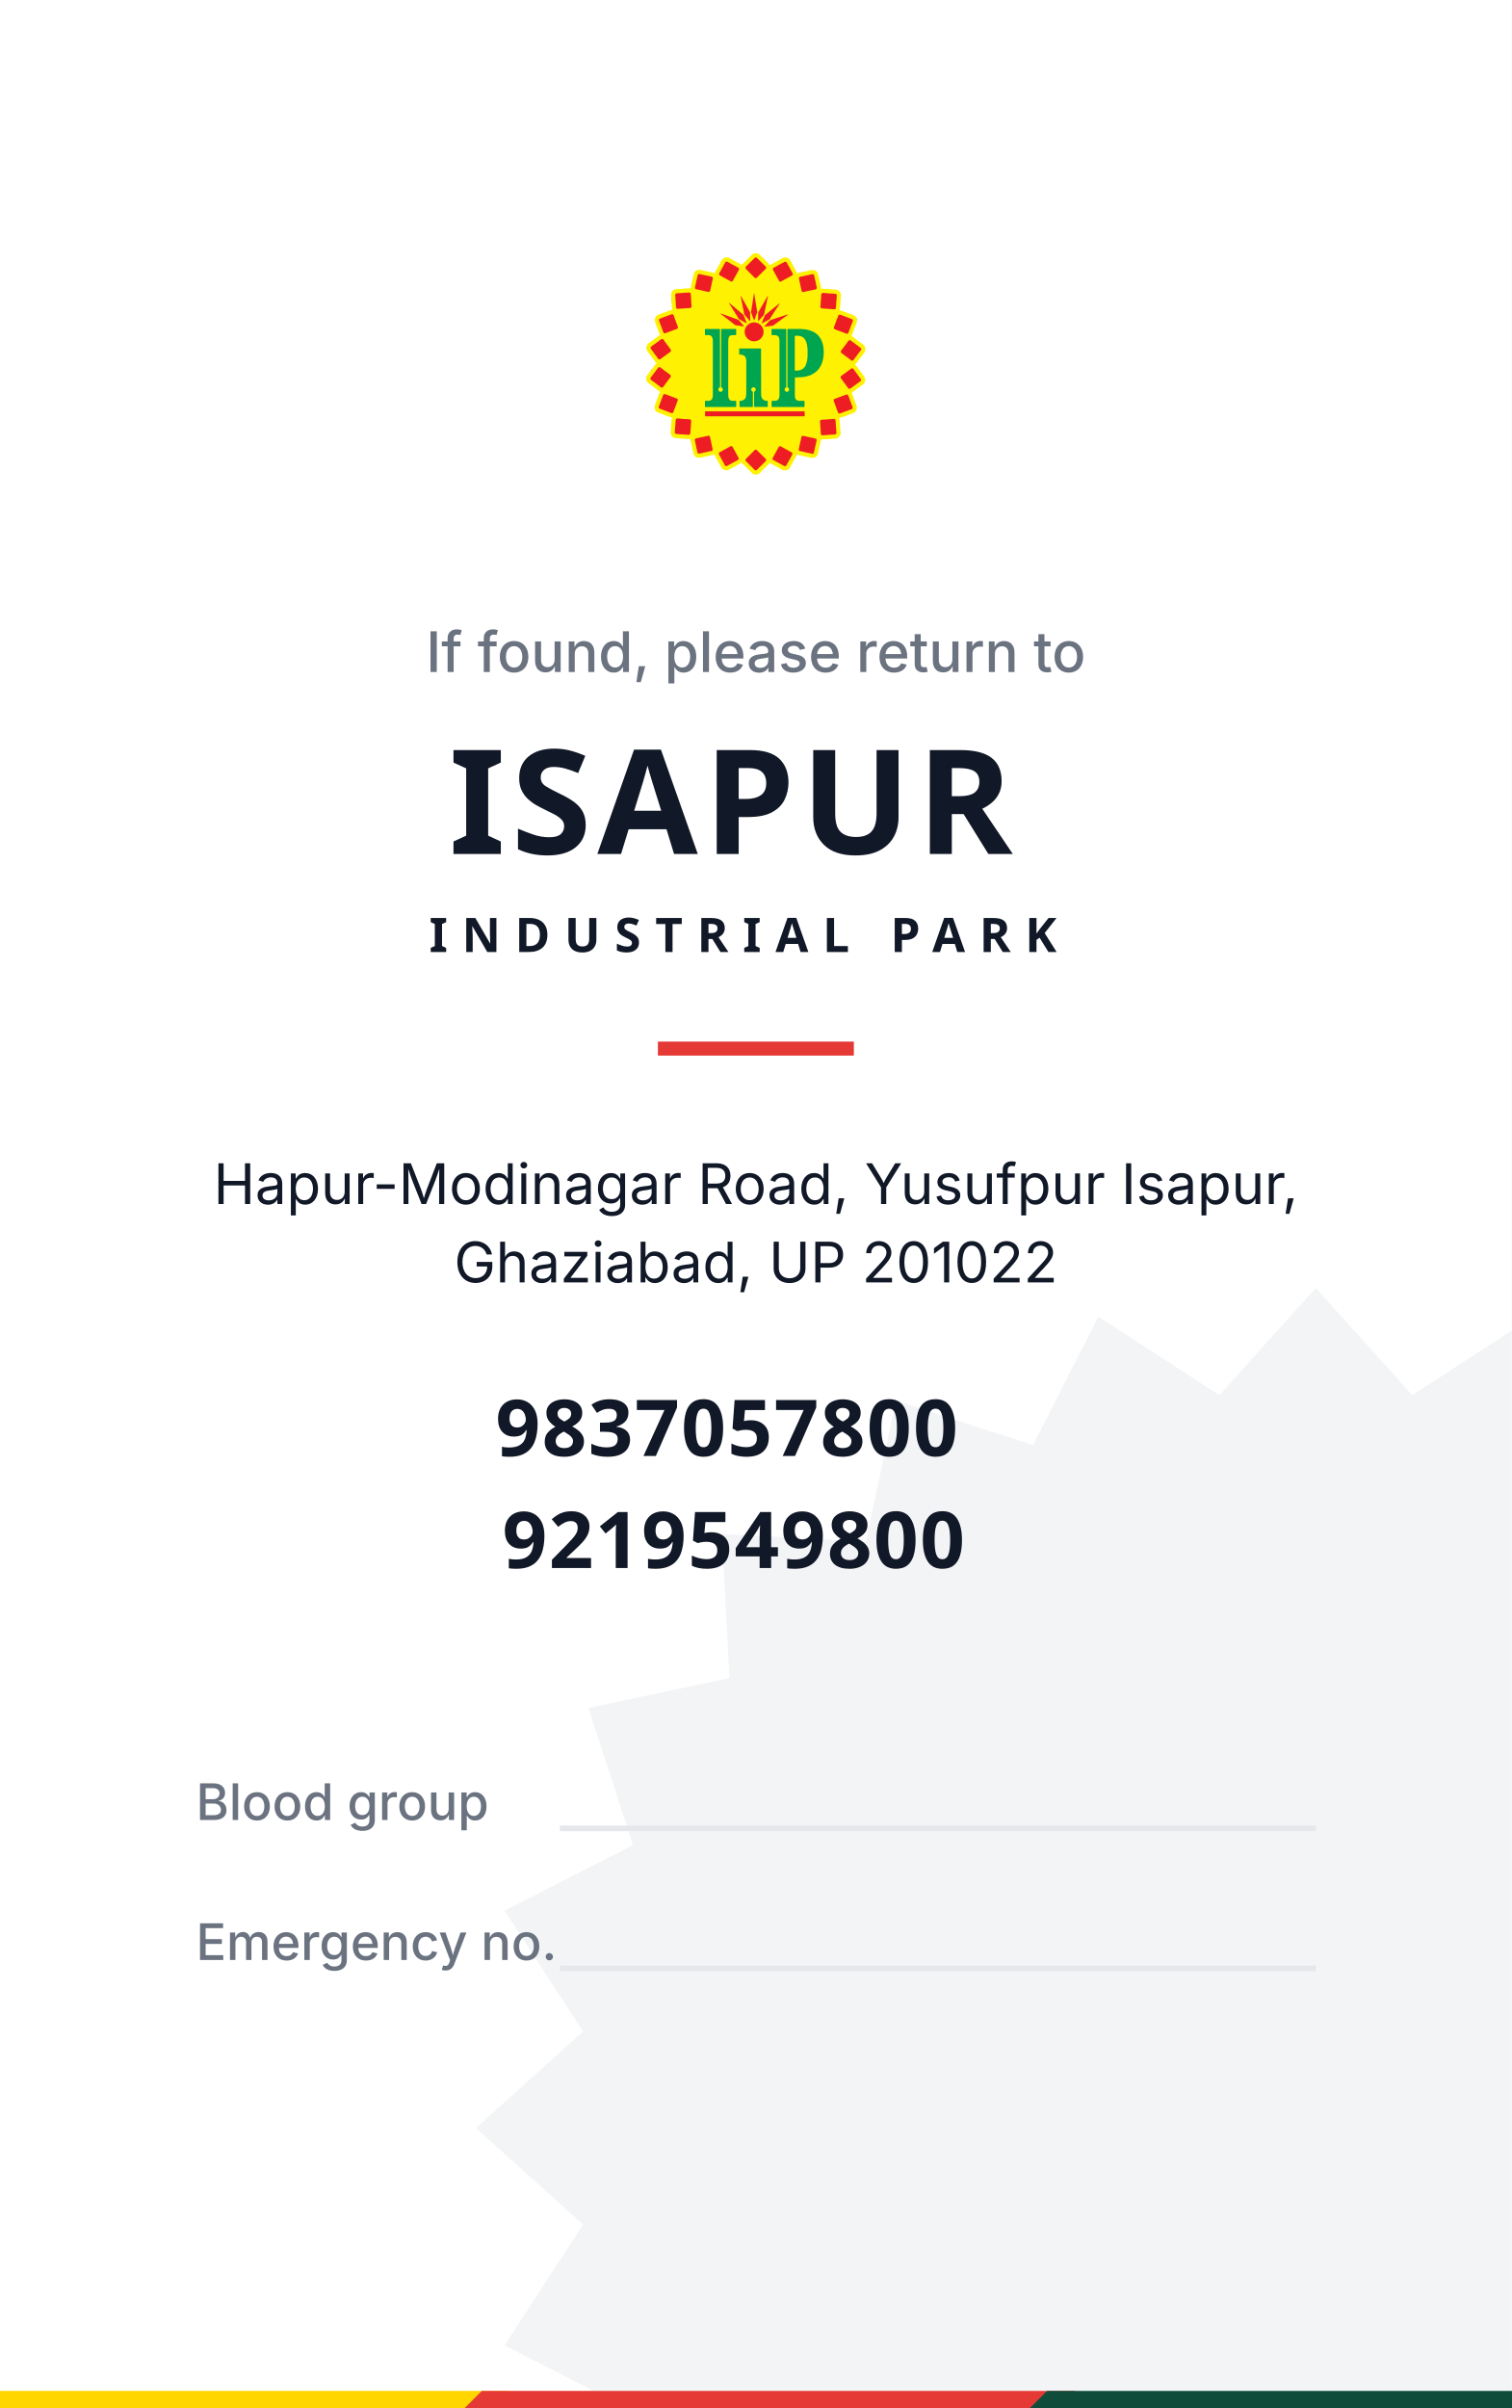
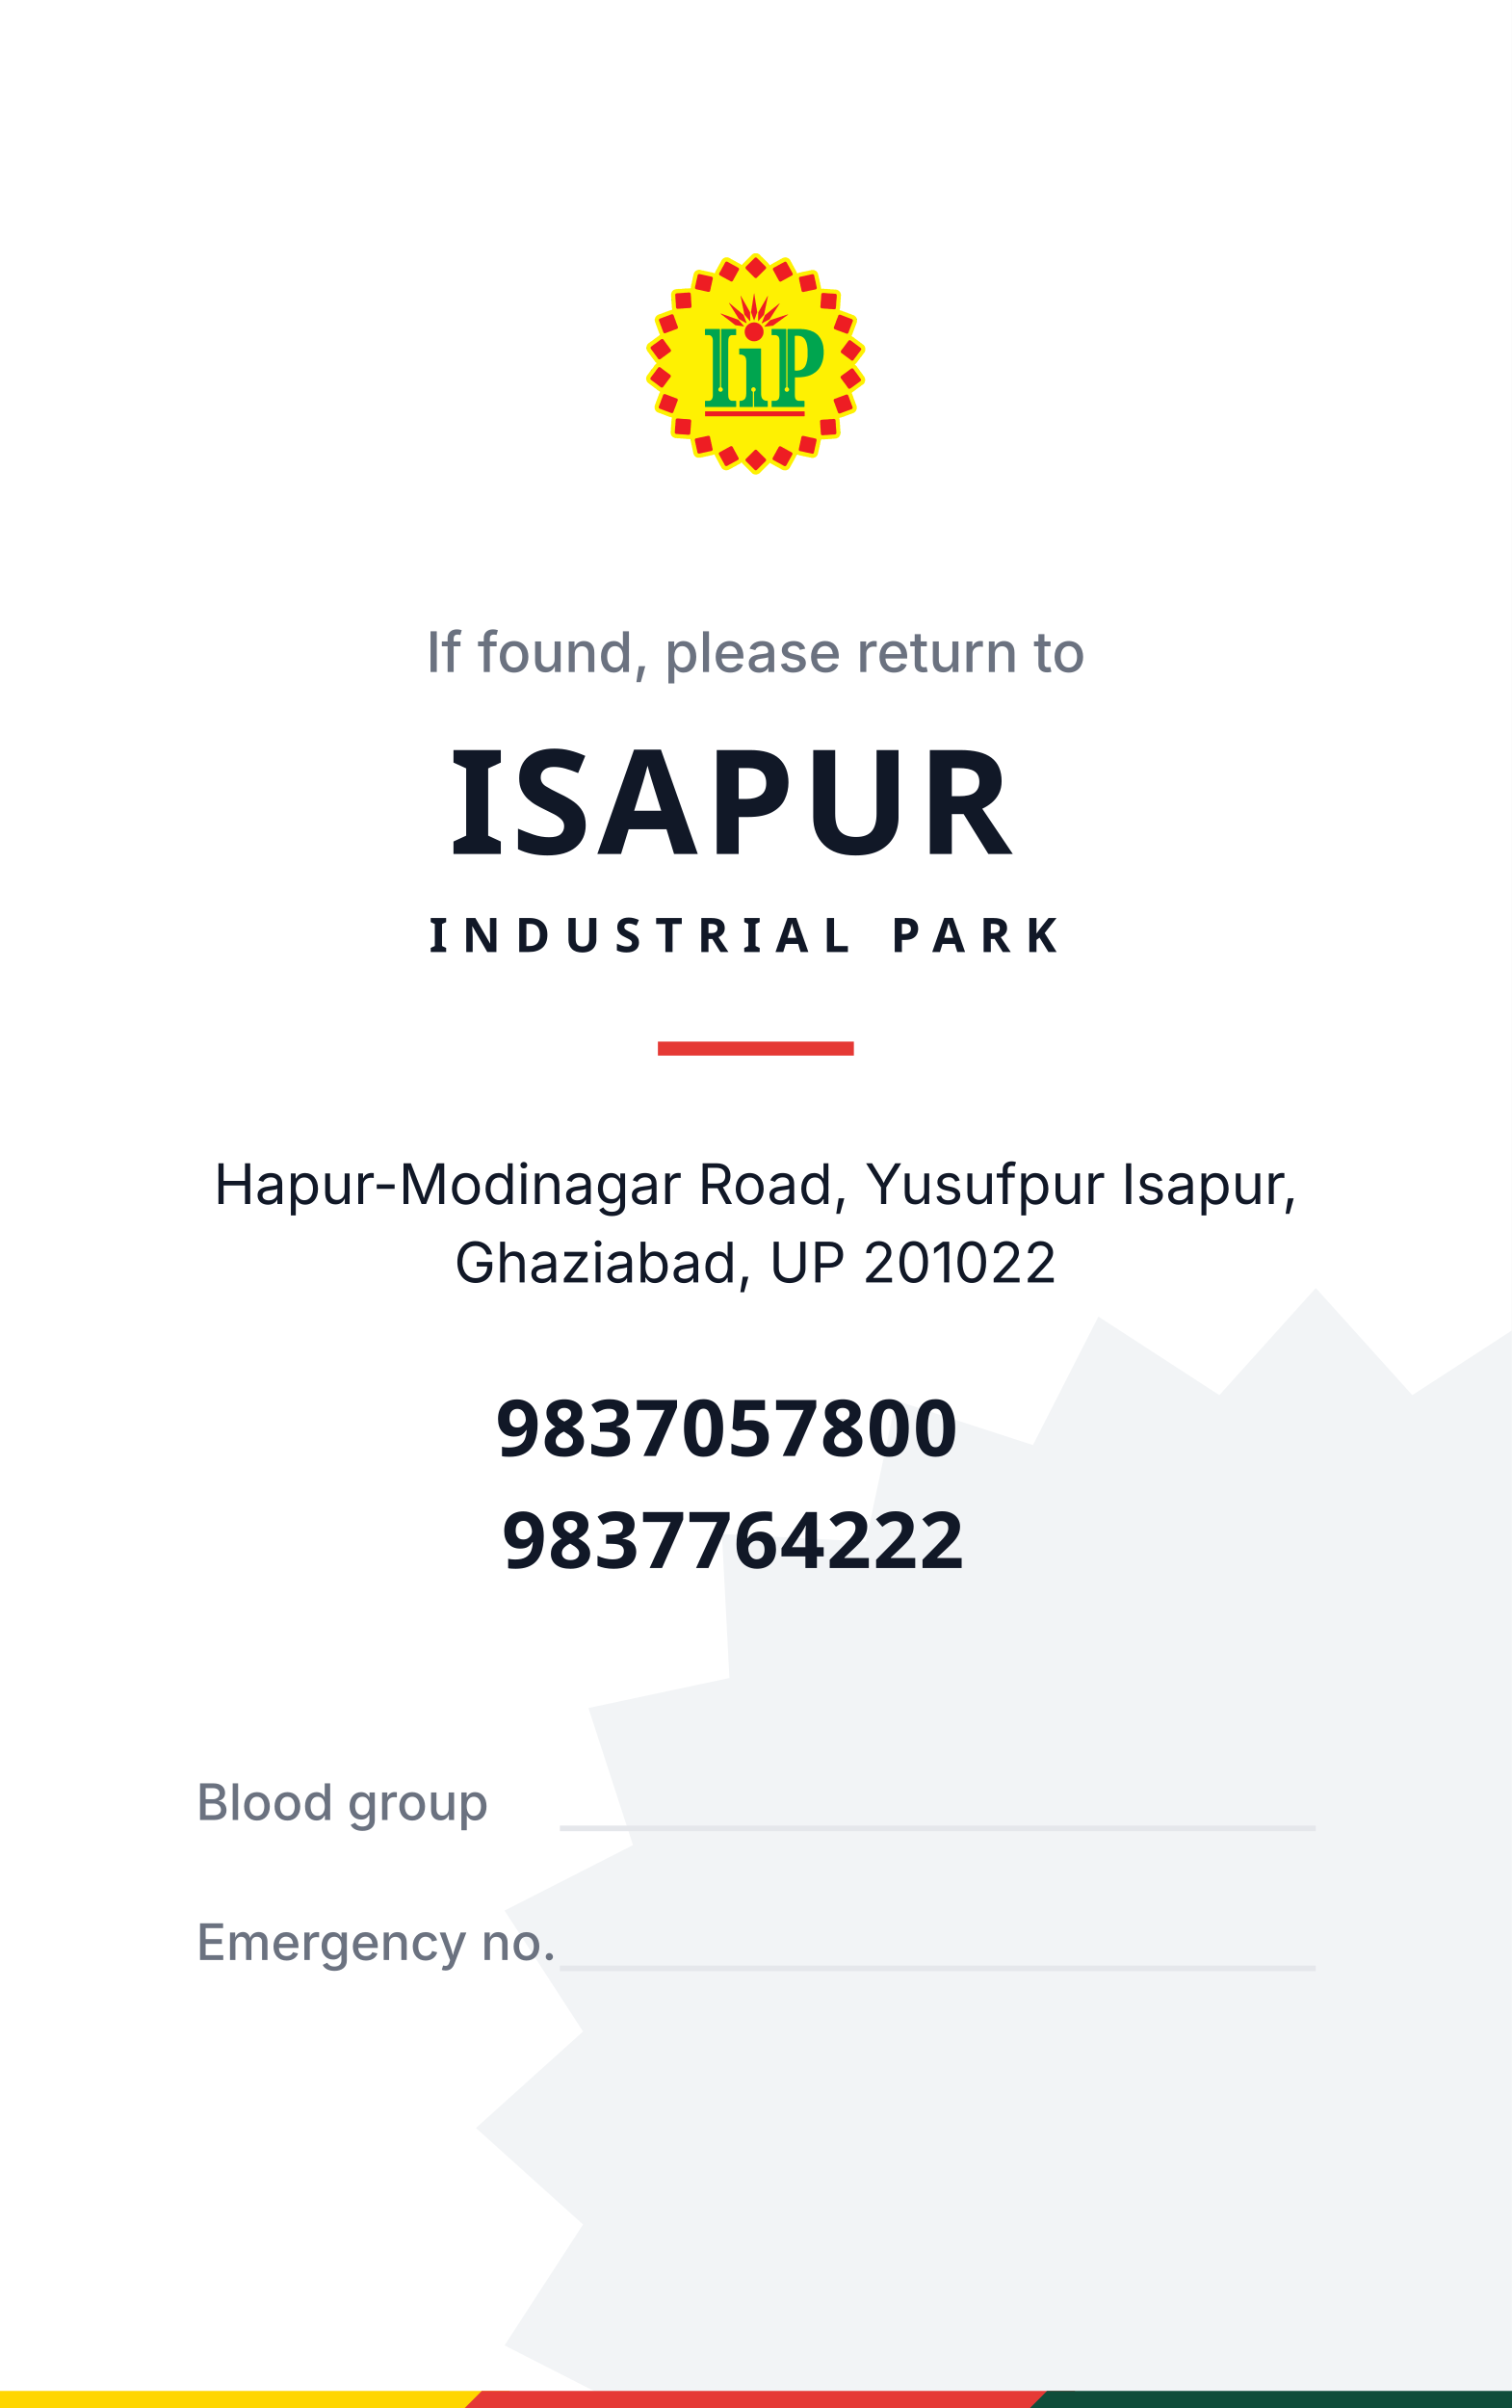
<svg xmlns="http://www.w3.org/2000/svg" xmlns:xlink="http://www.w3.org/1999/xlink" viewBox="0 0 540 860" width="54mm" height="86mm">
  <defs>
    <path id="iip-b-base" d="M1472 18 L1467 21 L1463 21 L1446 31 L1315 162 L1313 167 L1308 172 L1299 170 L1292 163 L1281 158 L1277 154 L1257 146 L1253 142 L1236 134 L1217 121 L1209 119 L1205 115 L1188 107 L1184 103 L1170 98 L1151 85 L1131 75 L1127 75 L1122 72 L1088 72 L1083 75 L1074 76 L1070 80 L1059 85 L1042 102 L1036 111 L1010 161 L1006 165 L998 182 L994 186 L993 192 L988 198 L974 227 L967 234 L966 240 L961 246 L960 252 L951 266 L950 278 L942 285 L924 276 L917 276 L903 270 L887 270 L876 264 L863 264 L858 261 L851 261 L846 258 L836 258 L831 255 L821 255 L816 252 L809 252 L792 246 L779 246 L774 243 L767 243 L750 237 L725 237 L720 240 L707 243 L690 253 L676 267 L671 278 L666 284 L666 288 L663 293 L663 303 L660 308 L660 315 L654 332 L654 342 L651 347 L648 372 L642 389 L639 414 L630 440 L630 453 L627 458 L627 477 L620 485 L608 486 L605 484 L600 484 L597 486 L545 486 L540 489 L512 489 L507 492 L452 492 L447 495 L428 495 L423 498 L416 498 L399 505 L390 511 L376 525 L369 539 L369 543 L363 557 L363 603 L366 608 L366 651 L369 656 L369 693 L372 698 L372 741 L375 746 L378 765 L369 774 L362 774 L348 780 L341 780 L330 786 L326 786 L315 792 L293 798 L267 810 L260 810 L243 819 L230 822 L219 828 L212 828 L207 831 L203 831 L177 844 L160 861 L150 878 L150 882 L144 896 L144 915 L147 920 L147 930 L156 950 L156 954 L159 959 L162 972 L168 983 L171 996 L177 1007 L177 1011 L180 1016 L183 1029 L189 1040 L192 1053 L198 1064 L201 1077 L210 1094 L213 1104 L203 1115 L198 1117 L188 1127 L177 1132 L167 1142 L156 1147 L146 1157 L141 1159 L110 1184 L87 1198 L80 1205 L63 1216 L49 1230 L43 1239 L36 1256 L36 1263 L33 1268 L33 1290 L36 1295 L36 1302 L40 1313 L44 1317 L49 1328 L65 1347 L73 1361 L83 1371 L91 1385 L98 1392 L103 1403 L113 1413 L124 1430 L134 1440 L151 1466 L169 1481 L169 1485 L142 1512 L119 1547 L97 1572 L89 1586 L79 1596 L71 1610 L64 1617 L62 1622 L40 1650 L30 1676 L30 1701 L33 1706 L36 1719 L43 1733 L60 1750 L65 1752 L75 1762 L80 1764 L87 1771 L92 1773 L99 1780 L104 1782 L111 1789 L116 1791 L123 1798 L128 1800 L135 1807 L164 1827 L177 1840 L188 1845 L195 1852 L206 1857 L216 1868 L204 1889 L204 1893 L198 1904 L195 1917 L189 1928 L189 1932 L183 1943 L180 1956 L174 1967 L171 1980 L165 1991 L165 1995 L162 2000 L159 2013 L153 2024 L150 2037 L144 2048 L144 2064 L141 2069 L141 2073 L144 2078 L144 2094 L154 2114 L165 2128 L185 2141 L189 2141 L200 2147 L222 2153 L248 2165 L255 2165 L272 2174 L285 2177 L296 2183 L300 2183 L311 2189 L324 2192 L335 2198 L339 2198 L344 2201 L351 2201 L356 2204 L366 2204 L373 2210 L372 2226 L369 2231 L369 2253 L366 2258 L366 2298 L363 2303 L363 2334 L360 2339 L360 2382 L357 2387 L357 2418 L360 2423 L360 2433 L370 2453 L384 2467 L407 2480 L414 2480 L419 2483 L441 2483 L446 2486 L483 2486 L488 2489 L522 2489 L527 2492 L561 2492 L566 2495 L617 2496 L624 2504 L624 2523 L627 2528 L627 2538 L630 2543 L630 2550 L633 2555 L633 2565 L639 2582 L639 2592 L642 2597 L642 2607 L645 2612 L645 2619 L648 2624 L648 2634 L654 2651 L654 2664 L657 2669 L660 2688 L670 2711 L684 2728 L702 2740 L711 2741 L716 2744 L756 2744 L761 2741 L786 2738 L803 2732 L813 2732 L830 2726 L855 2723 L860 2720 L867 2720 L884 2714 L909 2711 L914 2708 L918 2708 L923 2705 L930 2705 L935 2701 L939 2701 L944 2706 L948 2714 L948 2718 L966 2750 L967 2756 L971 2760 L979 2777 L983 2781 L994 2804 L1002 2816 L1003 2822 L1007 2826 L1018 2849 L1022 2853 L1039 2885 L1050 2896 L1067 2906 L1071 2906 L1085 2912 L1113 2912 L1118 2909 L1131 2906 L1184 2878 L1188 2874 L1229 2854 L1248 2841 L1283 2824 L1296 2811 L1305 2809 L1310 2814 L1312 2819 L1449 2956 L1460 2963 L1464 2963 L1469 2966 L1476 2966 L1481 2969 L1506 2969 L1511 2966 L1524 2963 L1532 2957 L1538 2956 L1682 2813 L1698 2824 L1730 2841 L1734 2845 L1742 2847 L1761 2860 L1775 2865 L1779 2869 L1802 2880 L1814 2888 L1820 2889 L1827 2896 L1853 2909 L1857 2909 L1862 2912 L1878 2912 L1881 2914 L1886 2914 L1889 2912 L1902 2912 L1913 2906 L1917 2906 L1925 2902 L1945 2882 L1950 2871 L1955 2865 L1956 2859 L1960 2855 L1968 2838 L1972 2834 L1980 2817 L1984 2813 L1995 2790 L1999 2786 L2013 2757 L2017 2753 L2018 2747 L2023 2741 L2037 2709 L2045 2702 L2049 2702 L2069 2711 L2076 2711 L2081 2714 L2091 2714 L2096 2717 L2103 2717 L2108 2720 L2115 2720 L2132 2726 L2145 2726 L2150 2729 L2160 2729 L2177 2735 L2190 2735 L2207 2741 L2220 2741 L2237 2747 L2262 2747 L2267 2744 L2280 2741 L2294 2734 L2311 2717 L2321 2697 L2321 2690 L2324 2685 L2324 2678 L2330 2661 L2330 2651 L2336 2634 L2336 2624 L2339 2619 L2339 2612 L2345 2595 L2345 2582 L2351 2568 L2351 2555 L2354 2550 L2354 2540 L2357 2535 L2357 2525 L2360 2520 L2360 2507 L2366 2500 L2412 2501 L2417 2498 L2454 2498 L2459 2495 L2505 2495 L2510 2492 L2541 2492 L2546 2489 L2565 2489 L2594 2476 L2608 2462 L2609 2456 L2614 2450 L2621 2436 L2621 2426 L2624 2421 L2624 2399 L2621 2394 L2621 2357 L2618 2352 L2618 2309 L2615 2304 L2615 2267 L2612 2262 L2612 2237 L2609 2232 L2608 2216 L2615 2210 L2628 2210 L2648 2201 L2655 2201 L2660 2198 L2673 2195 L2690 2186 L2703 2183 L2714 2177 L2721 2177 L2738 2168 L2769 2159 L2780 2153 L2784 2153 L2795 2147 L2799 2147 L2810 2140 L2827 2123 L2840 2094 L2840 2060 L2837 2055 L2837 2048 L2825 2022 L2819 2000 L2813 1989 L2810 1976 L2801 1959 L2789 1919 L2783 1908 L2783 1904 L2774 1884 L2774 1880 L2784 1869 L2810 1852 L2820 1842 L2825 1840 L2844 1824 L2858 1816 L2865 1809 L2891 1792 L2901 1782 L2927 1765 L2938 1754 L2944 1745 L2945 1736 L2951 1725 L2951 1715 L2954 1710 L2954 1706 L2951 1701 L2951 1688 L2938 1659 L2928 1649 L2914 1626 L2907 1619 L2899 1605 L2889 1595 L2881 1581 L2874 1574 L2866 1560 L2856 1550 L2839 1524 L2815 1503 L2815 1499 L2820 1494 L2825 1492 L2839 1478 L2841 1473 L2851 1463 L2853 1458 L2878 1427 L2886 1413 L2908 1388 L2916 1374 L2926 1364 L2931 1353 L2941 1343 L2947 1334 L2954 1314 L2954 1280 L2947 1260 L2933 1240 L2916 1229 L2906 1219 L2892 1211 L2879 1198 L2868 1193 L2858 1183 L2844 1175 L2837 1168 L2820 1157 L2798 1138 L2778 1127 L2771 1119 L2771 1115 L2776 1109 L2783 1095 L2786 1082 L2792 1071 L2795 1058 L2801 1047 L2804 1034 L2810 1023 L2813 1010 L2819 999 L2822 986 L2828 975 L2831 962 L2837 951 L2837 947 L2843 933 L2843 896 L2833 873 L2822 859 L2817 857 L2810 850 L2799 843 L2786 840 L2760 828 L2729 819 L2721 813 L2717 813 L2712 810 L2690 804 L2679 798 L2657 792 L2640 783 L2621 780 L2612 771 L2612 767 L2615 762 L2615 755 L2618 750 L2618 722 L2621 717 L2621 674 L2624 669 L2624 635 L2627 630 L2627 590 L2630 585 L2630 569 L2627 564 L2627 557 L2617 534 L2597 514 L2577 504 L2570 504 L2565 501 L2534 501 L2529 498 L2489 498 L2484 495 L2456 495 L2451 492 L2405 492 L2400 489 L2381 489 L2376 492 L2370 491 L2363 483 L2363 467 L2360 462 L2360 452 L2354 435 L2351 410 L2345 393 L2342 368 L2339 363 L2339 356 L2333 339 L2333 329 L2330 324 L2330 317 L2327 312 L2324 293 L2321 288 L2321 284 L2316 278 L2311 267 L2300 256 L2291 250 L2268 240 L2231 240 L2220 246 L2204 246 L2190 252 L2180 252 L2175 255 L2165 255 L2160 258 L2150 258 L2145 261 L2120 264 L2115 267 L2108 267 L2091 273 L2081 273 L2076 276 L2069 276 L2048 285 L2040 278 L2036 263 L2028 251 L2023 237 L2019 233 L1997 192 L1996 186 L1989 179 L1969 138 L1965 134 L1948 102 L1934 88 L1917 78 L1913 78 L1899 72 L1877 72 L1872 75 L1865 75 L1860 78 L1856 78 L1842 85 L1838 89 L1824 94 L1805 107 L1782 118 L1778 122 L1755 133 L1751 137 L1737 142 L1718 155 L1701 163 L1694 170 L1682 177 L1674 170 L1672 165 L1662 155 L1660 150 L1577 67 L1572 65 L1541 31 L1515 18Z" />
    <path id="iip-b-red" d="M1489 2637 L1479 2642 L1361 2760 L1356 2767 L1355 2776 L1358 2787 L1479 2908 L1490 2913 L1496 2913 L1504 2910 L1626 2789 L1631 2779 L1631 2771 L1626 2761 L1503 2639Z M1811 2592 L1805 2595 L1795 2607 L1792 2615 L1777 2640 L1754 2684 L1746 2695 L1745 2700 L1717 2749 L1717 2765 L1722 2772 L1729 2777 L1745 2785 L1748 2788 L1755 2790 L1765 2797 L1822 2827 L1867 2853 L1876 2857 L1889 2857 L1900 2848 L1978 2707 L1982 2698 L1982 2685 L1977 2677 L1970 2672 L1964 2670 L1961 2667 L1930 2651 L1896 2631 L1892 2630 L1871 2617 L1861 2613 L1840 2600 L1823 2592Z M1169 2590 L1161 2590 L1140 2600 L1126 2609 L1122 2610 L1071 2639 L1065 2641 L1040 2656 L1028 2661 L1024 2665 L1018 2667 L1004 2676 L999 2686 L999 2694 L1003 2704 L1073 2830 L1075 2837 L1082 2848 L1091 2855 L1104 2856 L1120 2849 L1137 2838 L1178 2817 L1183 2813 L1216 2796 L1219 2793 L1232 2788 L1243 2780 L1253 2776 L1261 2769 L1265 2762 L1264 2747 L1259 2740 L1245 2712 L1242 2709 L1222 2670 L1218 2665 L1197 2624 L1193 2620 L1192 2615 L1183 2599 L1175 2592Z M2112 2455 L2105 2461 L2100 2474 L2094 2507 L2088 2528 L2085 2548 L2083 2551 L2082 2562 L2078 2574 L2075 2595 L2073 2598 L2069 2621 L2067 2624 L2067 2644 L2074 2652 L2082 2656 L2128 2665 L2136 2668 L2151 2670 L2155 2672 L2224 2686 L2228 2688 L2234 2688 L2247 2692 L2255 2691 L2262 2687 L2265 2684 L2270 2672 L2274 2648 L2276 2645 L2285 2599 L2290 2581 L2291 2571 L2297 2550 L2298 2539 L2301 2531 L2301 2526 L2303 2523 L2304 2503 L2301 2497 L2296 2491 L2257 2481 L2219 2474 L2138 2455 L2131 2455 L2128 2453 L2118 2453Z M874 2455 L867 2452 L855 2452 L831 2458 L825 2458 L808 2463 L742 2476 L735 2479 L728 2479 L719 2482 L714 2482 L711 2484 L691 2487 L682 2496 L679 2502 L681 2523 L683 2526 L686 2546 L689 2553 L691 2569 L696 2586 L697 2597 L702 2614 L702 2620 L707 2637 L714 2675 L719 2683 L724 2687 L736 2690 L784 2680 L788 2678 L817 2673 L825 2670 L832 2670 L835 2668 L841 2668 L849 2665 L904 2654 L915 2645 L917 2639 L917 2627 L911 2605 L911 2598 L909 2596 L908 2585 L906 2582 L904 2567 L900 2554 L898 2539 L895 2531 L893 2516 L888 2499 L881 2463Z M2550 2232 L2538 2227 L2529 2227 L2514 2229 L2468 2231 L2458 2233 L2395 2236 L2364 2239 L2354 2246 L2351 2253 L2350 2262 L2352 2281 L2352 2303 L2354 2313 L2354 2332 L2358 2368 L2358 2389 L2361 2415 L2361 2429 L2364 2435 L2371 2443 L2378 2445 L2393 2445 L2419 2442 L2440 2442 L2495 2437 L2541 2435 L2554 2433 L2559 2431 L2567 2421 L2568 2415 L2567 2383 L2561 2319 L2561 2297 L2558 2270 L2558 2254 L2555 2238Z M433 2224 L426 2232 L423 2248 L422 2276 L420 2287 L420 2308 L417 2329 L412 2405 L413 2413 L416 2419 L425 2426 L434 2428 L448 2428 L460 2430 L557 2436 L584 2439 L603 2439 L610 2436 L617 2429 L621 2402 L621 2384 L623 2375 L623 2357 L626 2333 L626 2317 L628 2307 L628 2289 L631 2260 L631 2251 L626 2239 L616 2233 L569 2229 L525 2227 L458 2221 L441 2221Z M816 2128 L816 2189 L819 2192 L2141 2192 L2144 2190 L2145 2187 L2145 2131 L2142 2126 L818 2126Z M2715 1902 L2699 1902 L2664 1916 L2658 1917 L2656 1919 L2650 1920 L2640 1925 L2628 1928 L2618 1933 L2612 1934 L2567 1952 L2545 1959 L2539 1962 L2534 1968 L2532 1973 L2532 1986 L2535 1992 L2535 1996 L2538 1999 L2538 2003 L2550 2032 L2556 2052 L2562 2065 L2562 2069 L2565 2073 L2575 2103 L2578 2108 L2580 2117 L2585 2127 L2586 2133 L2592 2146 L2602 2154 L2614 2155 L2699 2123 L2705 2122 L2707 2120 L2751 2105 L2755 2102 L2776 2095 L2784 2085 L2785 2071 L2783 2068 L2783 2064 L2765 2019 L2764 2013 L2754 1989 L2752 1980 L2748 1973 L2733 1929 L2730 1925 L2726 1912 L2720 1905Z M269 1896 L259 1903 L252 1919 L251 1925 L249 1927 L245 1941 L234 1967 L234 1971 L231 1975 L216 2019 L213 2023 L209 2037 L198 2064 L199 2079 L205 2087 L212 2091 L231 2097 L249 2105 L255 2106 L259 2109 L265 2110 L278 2116 L287 2118 L297 2123 L305 2125 L307 2127 L327 2133 L331 2136 L337 2137 L344 2141 L351 2142 L355 2145 L367 2149 L379 2149 L385 2146 L391 2140 L399 2119 L401 2117 L402 2110 L425 2052 L425 2048 L428 2044 L438 2014 L441 2009 L443 2000 L449 1988 L452 1978 L452 1970 L448 1960 L443 1956 L402 1941 L400 1939 L389 1936 L281 1895Z M103 1568 L91 1582 L92 1584 L104 1570Z M2782 1552 L2774 1552 L2764 1557 L2689 1613 L2664 1630 L2655 1638 L2653 1638 L2629 1657 L2625 1663 L2624 1673 L2628 1684 L2657 1722 L2659 1727 L2676 1748 L2725 1816 L2732 1823 L2739 1825 L2750 1824 L2771 1810 L2883 1728 L2893 1719 L2897 1711 L2896 1699 L2888 1686 L2874 1669 L2858 1645 L2849 1635 L2847 1630 L2814 1587 L2811 1581 L2801 1569 L2801 1567 L2792 1557Z M206 1535 L195 1539 L187 1546 L185 1551 L163 1578 L161 1583 L90 1676 L87 1682 L86 1691 L90 1702 L114 1721 L124 1727 L130 1733 L136 1736 L226 1805 L235 1809 L242 1809 L252 1805 L257 1800 L341 1687 L353 1673 L359 1662 L359 1649 L351 1638 L260 1571 L226 1544 L215 1537Z M2740 1177 L2733 1181 L2726 1189 L2654 1286 L2639 1304 L2639 1306 L2634 1311 L2628 1321 L2627 1335 L2631 1343 L2636 1348 L2759 1439 L2765 1445 L2773 1449 L2786 1449 L2793 1445 L2800 1437 L2801 1434 L2849 1372 L2849 1370 L2894 1312 L2900 1300 L2900 1294 L2897 1285 L2890 1278 L2762 1182 L2753 1177Z M246 1160 L236 1161 L229 1165 L166 1212 L138 1231 L97 1262 L92 1267 L89 1276 L90 1287 L95 1295 L138 1352 L138 1354 L173 1400 L187 1421 L195 1429 L204 1433 L215 1432 L225 1426 L260 1399 L266 1396 L323 1353 L351 1334 L359 1325 L362 1317 L362 1312 L359 1303 L354 1298 L352 1293 L347 1288 L328 1260 L306 1232 L261 1169 L255 1163Z M1463 939 L1439 943 L1426 947 L1411 954 L1392 966 L1373 985 L1362 1000 L1354 1016 L1347 1038 L1345 1051 L1345 1080 L1352 1109 L1363 1132 L1381 1154 L1392 1164 L1411 1177 L1437 1187 L1452 1190 L1481 1191 L1504 1187 L1533 1175 L1552 1162 L1571 1142 L1588 1112 L1593 1097 L1596 1077 L1596 1053 L1594 1038 L1587 1015 L1584 1012 L1580 1002 L1572 990 L1550 967 L1529 953 L1503 943 L1479 939Z M2604 837 L2594 846 L2586 870 L2571 906 L2569 915 L2566 919 L2561 936 L2534 1006 L2535 1019 L2540 1027 L2549 1032 L2560 1035 L2562 1037 L2599 1051 L2608 1053 L2612 1056 L2618 1057 L2623 1060 L2632 1062 L2647 1069 L2656 1071 L2660 1074 L2666 1075 L2705 1090 L2715 1090 L2721 1087 L2729 1078 L2729 1075 L2733 1068 L2734 1062 L2736 1060 L2736 1057 L2787 924 L2789 916 L2788 909 L2782 899 L2766 891 L2757 889 L2753 886 L2747 885 L2622 837Z M1925 833 L1921 832 L1895 841 L1891 841 L1864 851 L1845 856 L1840 859 L1818 865 L1791 875 L1787 875 L1775 880 L1771 880 L1769 882 L1687 908 L1673 921 L1608 992 L1608 995 L1623 996 L1635 993 L1668 990 L1699 985 L1719 984 L1727 980 L1779 941 L1789 935 L1795 929 L1815 916 L1843 894 L1849 891 L1876 870 L1912 845Z M384 831 L368 831 L317 851 L300 856 L290 861 L259 871 L255 874 L249 875 L239 880 L235 880 L233 882 L210 890 L204 896 L201 902 L201 915 L210 937 L210 941 L215 951 L218 963 L221 967 L222 973 L233 999 L235 1008 L239 1015 L241 1024 L254 1056 L254 1059 L257 1063 L258 1070 L265 1080 L273 1084 L282 1084 L304 1077 L306 1075 L312 1074 L341 1062 L347 1061 L406 1038 L431 1030 L448 1022 L454 1013 L454 1000 L431 940 L419 904 L414 894 L401 855 L394 839Z M1023 822 L1028 828 L1044 841 L1072 861 L1075 865 L1120 898 L1123 902 L1130 906 L1218 975 L1229 978 L1296 987 L1302 989 L1310 989 L1322 992 L1336 991 L1336 989 L1313 964 L1312 961 L1265 908 L1259 903 L1220 890 L1216 887 L1195 881 L1176 873 L1170 872 L1168 870 L1159 868 L1128 856 L1068 836 L1057 831 L1051 830 L1046 827 L1031 822Z M1811 685 L1809 685 L1799 694 L1796 695 L1761 725 L1734 745 L1720 758 L1717 759 L1615 843 L1605 868 L1602 871 L1601 878 L1597 885 L1581 928 L1578 932 L1573 946 L1574 951 L1586 947 L1602 937 L1672 901 L1681 892 L1756 774 L1768 758 L1770 752 L1793 719 L1794 715 L1811 690Z M1136 679 L1135 681 L1145 697 L1146 701 L1164 727 L1171 741 L1175 745 L1190 771 L1194 775 L1195 779 L1217 812 L1218 816 L1235 841 L1258 880 L1265 889 L1266 893 L1332 931 L1369 950 L1370 944 L1331 842 L1312 824 L1291 808 L1287 803 L1252 774 L1249 773 L1246 769 L1138 679Z M1654 585 L1645 598 L1626 631 L1625 635 L1604 669 L1601 677 L1592 690 L1526 805 L1524 852 L1524 921 L1526 923 L1600 840 L1604 832 L1610 805 L1610 799 L1613 791 L1614 780 L1617 773 L1620 751 L1624 739 L1625 727 L1628 720 L1632 696 L1635 687 L1635 681 L1637 677 L1637 671 L1641 659 L1643 643 L1649 621 L1649 614 L1652 606 L1655 588Z M1291 584 L1290 589 L1293 604 L1295 607 L1295 614 L1302 643 L1305 663 L1307 667 L1308 678 L1314 702 L1314 709 L1317 718 L1317 723 L1319 726 L1322 748 L1325 756 L1326 767 L1329 776 L1329 782 L1331 786 L1339 831 L1342 837 L1361 858 L1362 861 L1384 885 L1405 911 L1409 914 L1410 917 L1417 922 L1419 920 L1417 804 L1293 585Z M1471 550 L1465 574 L1464 588 L1458 618 L1458 628 L1455 638 L1446 702 L1440 730 L1439 748 L1437 751 L1433 783 L1430 795 L1430 807 L1433 812 L1434 819 L1437 823 L1452 868 L1454 870 L1459 887 L1464 897 L1465 903 L1470 912 L1473 910 L1478 895 L1480 893 L1482 884 L1486 877 L1498 840 L1511 808 L1511 792 L1508 782 L1508 774 L1506 771 L1505 754 L1499 726 L1499 716 L1493 688 L1493 679 L1491 675 L1484 623 L1481 613 L1478 584 L1476 581 L1474 561Z M2372 552 L2367 563 L2363 629 L2358 678 L2358 699 L2355 720 L2355 735 L2361 747 L2370 752 L2392 753 L2402 755 L2457 758 L2468 760 L2513 762 L2524 764 L2547 764 L2553 761 L2559 755 L2561 750 L2562 729 L2564 723 L2567 663 L2573 604 L2573 572 L2570 566 L2560 558 L2512 554 L2492 554 L2483 552 L2467 552 L2402 546 L2384 546Z M616 543 L605 540 L595 540 L569 543 L548 543 L522 546 L507 546 L496 548 L447 550 L427 554 L422 559 L418 569 L418 580 L420 595 L420 617 L423 644 L423 659 L426 683 L427 718 L429 741 L432 749 L437 754 L446 758 L488 756 L500 754 L520 754 L532 752 L618 747 L630 741 L635 733 L635 702 L632 676 L632 656 L630 650 L629 611 L625 559 L622 550Z M2262 298 L2257 296 L2244 296 L2188 309 L2178 310 L2175 312 L2156 315 L2152 317 L2082 331 L2077 334 L2070 342 L2070 364 L2072 367 L2078 401 L2081 408 L2082 419 L2088 440 L2088 448 L2099 492 L2101 508 L2106 524 L2113 531 L2124 534 L2138 532 L2142 530 L2152 529 L2156 527 L2176 524 L2179 522 L2189 521 L2193 519 L2286 500 L2296 497 L2303 491 L2307 482 L2307 476 L2300 445 L2300 439 L2298 437 L2290 393 L2285 377 L2282 357 L2279 350 L2279 342 L2277 339 L2277 334 L2274 326 L2273 315 L2269 305Z M721 301 L718 306 L716 316 L714 319 L714 326 L696 403 L696 410 L693 416 L690 437 L688 440 L682 469 L682 483 L686 490 L692 495 L729 504 L735 504 L738 506 L743 506 L820 524 L830 525 L837 528 L858 532 L869 532 L874 530 L881 524 L887 507 L887 501 L892 483 L893 472 L905 424 L905 416 L907 413 L913 382 L916 374 L920 352 L919 342 L914 335 L903 329 L743 294 L731 294Z M1891 129 L1878 130 L1871 135 L1819 162 L1816 165 L1795 175 L1774 188 L1746 202 L1729 212 L1723 218 L1721 224 L1722 238 L1741 271 L1742 275 L1745 278 L1747 285 L1754 295 L1778 341 L1781 344 L1786 356 L1793 366 L1803 386 L1810 392 L1817 395 L1825 395 L1841 388 L1844 385 L1912 349 L1922 342 L1936 336 L1939 333 L1977 313 L1985 305 L1986 289 L1983 281 L1979 276 L1965 248 L1961 244 L1960 239 L1915 159 L1908 144 L1898 132Z M1099 128 L1093 130 L1086 137 L1075 156 L1055 195 L1052 198 L1025 249 L1011 272 L1003 290 L1003 297 L1007 306 L1012 311 L1025 317 L1028 320 L1066 341 L1072 343 L1075 346 L1097 357 L1100 360 L1143 382 L1146 385 L1162 393 L1173 394 L1183 389 L1192 376 L1199 361 L1215 334 L1218 326 L1221 323 L1222 319 L1225 316 L1242 283 L1247 276 L1249 270 L1265 244 L1269 235 L1269 222 L1263 212 L1242 201 L1239 198 L1218 188 L1215 185 L1189 172 L1120 133 L1109 128Z M1491 72 L1482 75 L1357 199 L1356 217 L1362 227 L1476 341 L1485 347 L1497 348 L1503 346 L1625 225 L1629 220 L1631 214 L1631 206 L1624 194 L1504 75Z" />
    <path id="iip-b-green" d="M2039 2694 L2037 2695 L2035 2702 L2035 2712 L2037 2710 L2037 2702 L2040 2697Z M2359 2496 L2359 2520 L2361 2499Z M625 2490 L623 2500 L625 2523Z M2622 2397 L2621 2399 L2623 2421 L2624 2399Z M1274 1287 L1271 1294 L1272 1366 L1278 1369 L1298 1369 L1310 1371 L1330 1380 L1341 1387 L1353 1400 L1362 1422 L1366 1456 L1366 1886 L1363 1922 L1355 1948 L1347 1960 L1335 1971 L1313 1982 L1296 1985 L1283 1985 L1279 1986 L1276 1989 L1276 2065 L1278 2067 L1286 2068 L1446 2068 L1452 2067 L1454 2065 L1454 1866 L1437 1852 L1433 1844 L1432 1831 L1434 1823 L1446 1809 L1457 1805 L1468 1805 L1482 1812 L1487 1818 L1492 1830 L1492 1839 L1487 1852 L1470 1866 L1471 2067 L1650 2067 L1653 2061 L1652 1988 L1647 1985 L1632 1985 L1620 1983 L1604 1977 L1593 1970 L1578 1955 L1571 1940 L1566 1920 L1564 1899 L1563 1289 L1560 1287Z M34 1268 L33 1289 L35 1291 L36 1289Z M1707 1027 L1703 1033 L1704 1107 L1706 1109 L1757 1109 L1768 1111 L1777 1115 L1794 1127 L1802 1142 L1807 1160 L1809 1181 L1809 1906 L1808 1923 L1803 1949 L1798 1960 L1787 1973 L1775 1980 L1759 1985 L1708 1985 L1704 1988 L1704 2066 L1707 2068 L2139 2068 L2142 2065 L2143 2061 L2143 1993 L2141 1987 L2132 1985 L2062 1985 L2052 1983 L2034 1974 L2023 1960 L2018 1946 L2015 1928 L2014 1905 L2015 1676 L2018 1673 L2022 1672 L2032 1673 L2092 1671 L2143 1665 L2188 1655 L2222 1643 L2254 1627 L2296 1598 L2321 1574 L2339 1552 L2357 1523 L2368 1501 L2369 1495 L2372 1491 L2384 1456 L2393 1417 L2393 1409 L2396 1397 L2396 1385 L2399 1365 L2399 1304 L2397 1298 L2393 1254 L2391 1251 L2391 1246 L2385 1222 L2374 1190 L2359 1159 L2351 1146 L2330 1118 L2317 1104 L2296 1087 L2272 1071 L2256 1062 L2250 1061 L2224 1049 L2171 1035 L2128 1029 L2112 1029 L2097 1027 L1920 1027 L1915 1031 L1915 1800 L1916 1804 L1925 1810 L1933 1818 L1938 1831 L1938 1839 L1933 1851 L1924 1860 L1916 1864 L1905 1865 L1892 1861 L1883 1852 L1878 1840 L1878 1829 L1882 1819 L1890 1810 L1900 1804 L1900 1031 L1896 1027Z M2018 1118 L2063 1118 L2088 1122 L2105 1128 L2126 1141 L2144 1159 L2149 1168 L2153 1172 L2169 1209 L2178 1246 L2184 1298 L2184 1396 L2178 1445 L2167 1490 L2153 1522 L2142 1538 L2125 1555 L2111 1565 L2096 1572 L2082 1576 L2080 1578 L2042 1583 L2017 1582 L2013 1577 L2013 1123Z M819 1027 L815 1030 L814 1035 L815 1107 L817 1109 L873 1109 L880 1110 L890 1115 L905 1128 L913 1143 L918 1159 L920 1182 L920 1923 L918 1928 L918 1937 L909 1961 L905 1967 L891 1979 L875 1985 L823 1985 L818 1986 L815 1989 L815 2065 L819 2068 L1227 2068 L1231 2065 L1232 2055 L1231 1989 L1228 1986 L1221 1985 L1170 1985 L1154 1979 L1147 1974 L1137 1962 L1130 1947 L1127 1932 L1125 1899 L1125 1209 L1127 1160 L1129 1156 L1130 1147 L1136 1132 L1147 1119 L1161 1111 L1170 1109 L1229 1109 L1231 1107 L1231 1030 L1227 1027 L1035 1027 L1031 1030 L1030 1797 L1031 1804 L1041 1811 L1049 1819 L1053 1831 L1053 1838 L1049 1850 L1042 1858 L1031 1864 L1019 1865 L1005 1859 L997 1851 L993 1839 L993 1830 L997 1819 L1004 1811 L1015 1804 L1016 1794 L1015 1031 L1011 1027Z M2839 888 L2838 892 L2840 895 L2842 908 L2843 896Z M367 620 L366 645 L367 650 L369 651Z" />
  </defs>
  <rect width="540" height="860" fill="#FFFFFF" />
  <clipPath id="cpib">
    <rect width="540" height="860" />
  </clipPath>
  <g clip-path="url(#cpib)">
    <polygon points="470.00,460.00 504.46,498.26 547.65,470.22 571.03,516.10 620.00,500.19 630.71,550.55 682.13,547.87 679.45,599.29 729.81,610.00 713.90,658.97 759.78,682.35 731.74,725.54 770.00,760.00 731.74,794.46 759.78,837.65 713.90,861.03 729.81,910.00 679.45,920.71 682.13,972.13 630.71,969.45 620.00,1019.81 571.03,1003.90 547.65,1049.78 504.46,1021.74 470.00,1060.00 435.54,1021.74 392.35,1049.78 368.97,1003.90 320.00,1019.81 309.29,969.45 257.87,972.13 260.55,920.71 210.19,910.00 226.10,861.03 180.22,837.65 208.26,794.46 170.00,760.00 208.26,725.54 180.22,682.35 226.10,658.97 210.19,610.00 260.55,599.29 257.87,547.87 309.29,550.55 320.00,500.19 368.97,516.10 392.35,470.22 435.54,498.26" fill="#F2F4F6" />
  </g>
  <g id="badge-idb" transform="translate(230.00 90.00) scale(0.02677)">
    <use href="#iip-b-base" xlink:href="#iip-b-base" fill="#FEF102" fill-rule="evenodd" />
    <use href="#iip-b-red" xlink:href="#iip-b-red" fill="#EE1D23" fill-rule="evenodd" />
    <use href="#iip-b-green" xlink:href="#iip-b-green" fill="#00A54F" fill-rule="evenodd" />
  </g>
  <text x="152.17" y="240.00" font-family="Inter, sans-serif" font-weight="500" font-size="20.00" fill="#6B7280">If found, please return to</text>
  <text x="160.33" y="305.00" font-family="Montserrat, sans-serif" font-weight="800" font-size="52.00" letter-spacing="2.08" fill="#111827">ISAPUR</text>
  <text x="153.30" y="340.00" font-family="Montserrat, sans-serif" font-weight="600" font-size="17.00" letter-spacing="5.10" fill="#111827">INDUSTRIAL PARK</text>
  <rect x="235.0" y="372" width="70" height="5" fill="#E53935" />
  <text x="76.26" y="430.00" font-family="Inter, sans-serif" font-weight="400" font-size="20.00" fill="#111827">Hapur-Modinagar Road, Yusufpur Isapur,</text>
  <text x="162.18" y="458.00" font-family="Inter, sans-serif" font-weight="400" font-size="20.00" fill="#111827">Ghaziabad, UP 201022</text>
  <text x="177.01" y="520.00" font-family="Montserrat, sans-serif" font-weight="800" font-size="28.00" letter-spacing="0.56" fill="#111827">9837057800</text>
-   <text x="179.45" y="560.00" font-family="Montserrat, sans-serif" font-weight="800" font-size="28.00" letter-spacing="0.56" fill="#111827">9219549800</text>
+   <text x="179.22" y="560.00" font-family="Montserrat, sans-serif" font-weight="800" font-size="28.00" letter-spacing="0.56" fill="#111827">9837764222</text>
  <text x="70.00" y="650.00" font-family="Inter, sans-serif" font-weight="500" font-size="18.00" fill="#6B7280">Blood group</text>
  <rect x="200" y="652" width="270" height="2" fill="#E5E7EB" />
  <text x="70.00" y="700.00" font-family="Inter, sans-serif" font-weight="500" font-size="18.00" fill="#6B7280">Emergency no.</text>
  <rect x="200" y="702" width="270" height="2" fill="#E5E7EB" />
  <polygon points="-29.9,853.9 182.2,853.9 176.1,860.0 -36.0,860.0" fill="#FFD600" />
  <polygon points="172.1,853.9 384.1,853.9 378.0,860.0 166.0,860.0" fill="#E53935" />
  <polygon points="374.0,853.9 586.1,853.9 580.0,860.0 367.9,860.0" fill="#0F4D3A" />
</svg>
